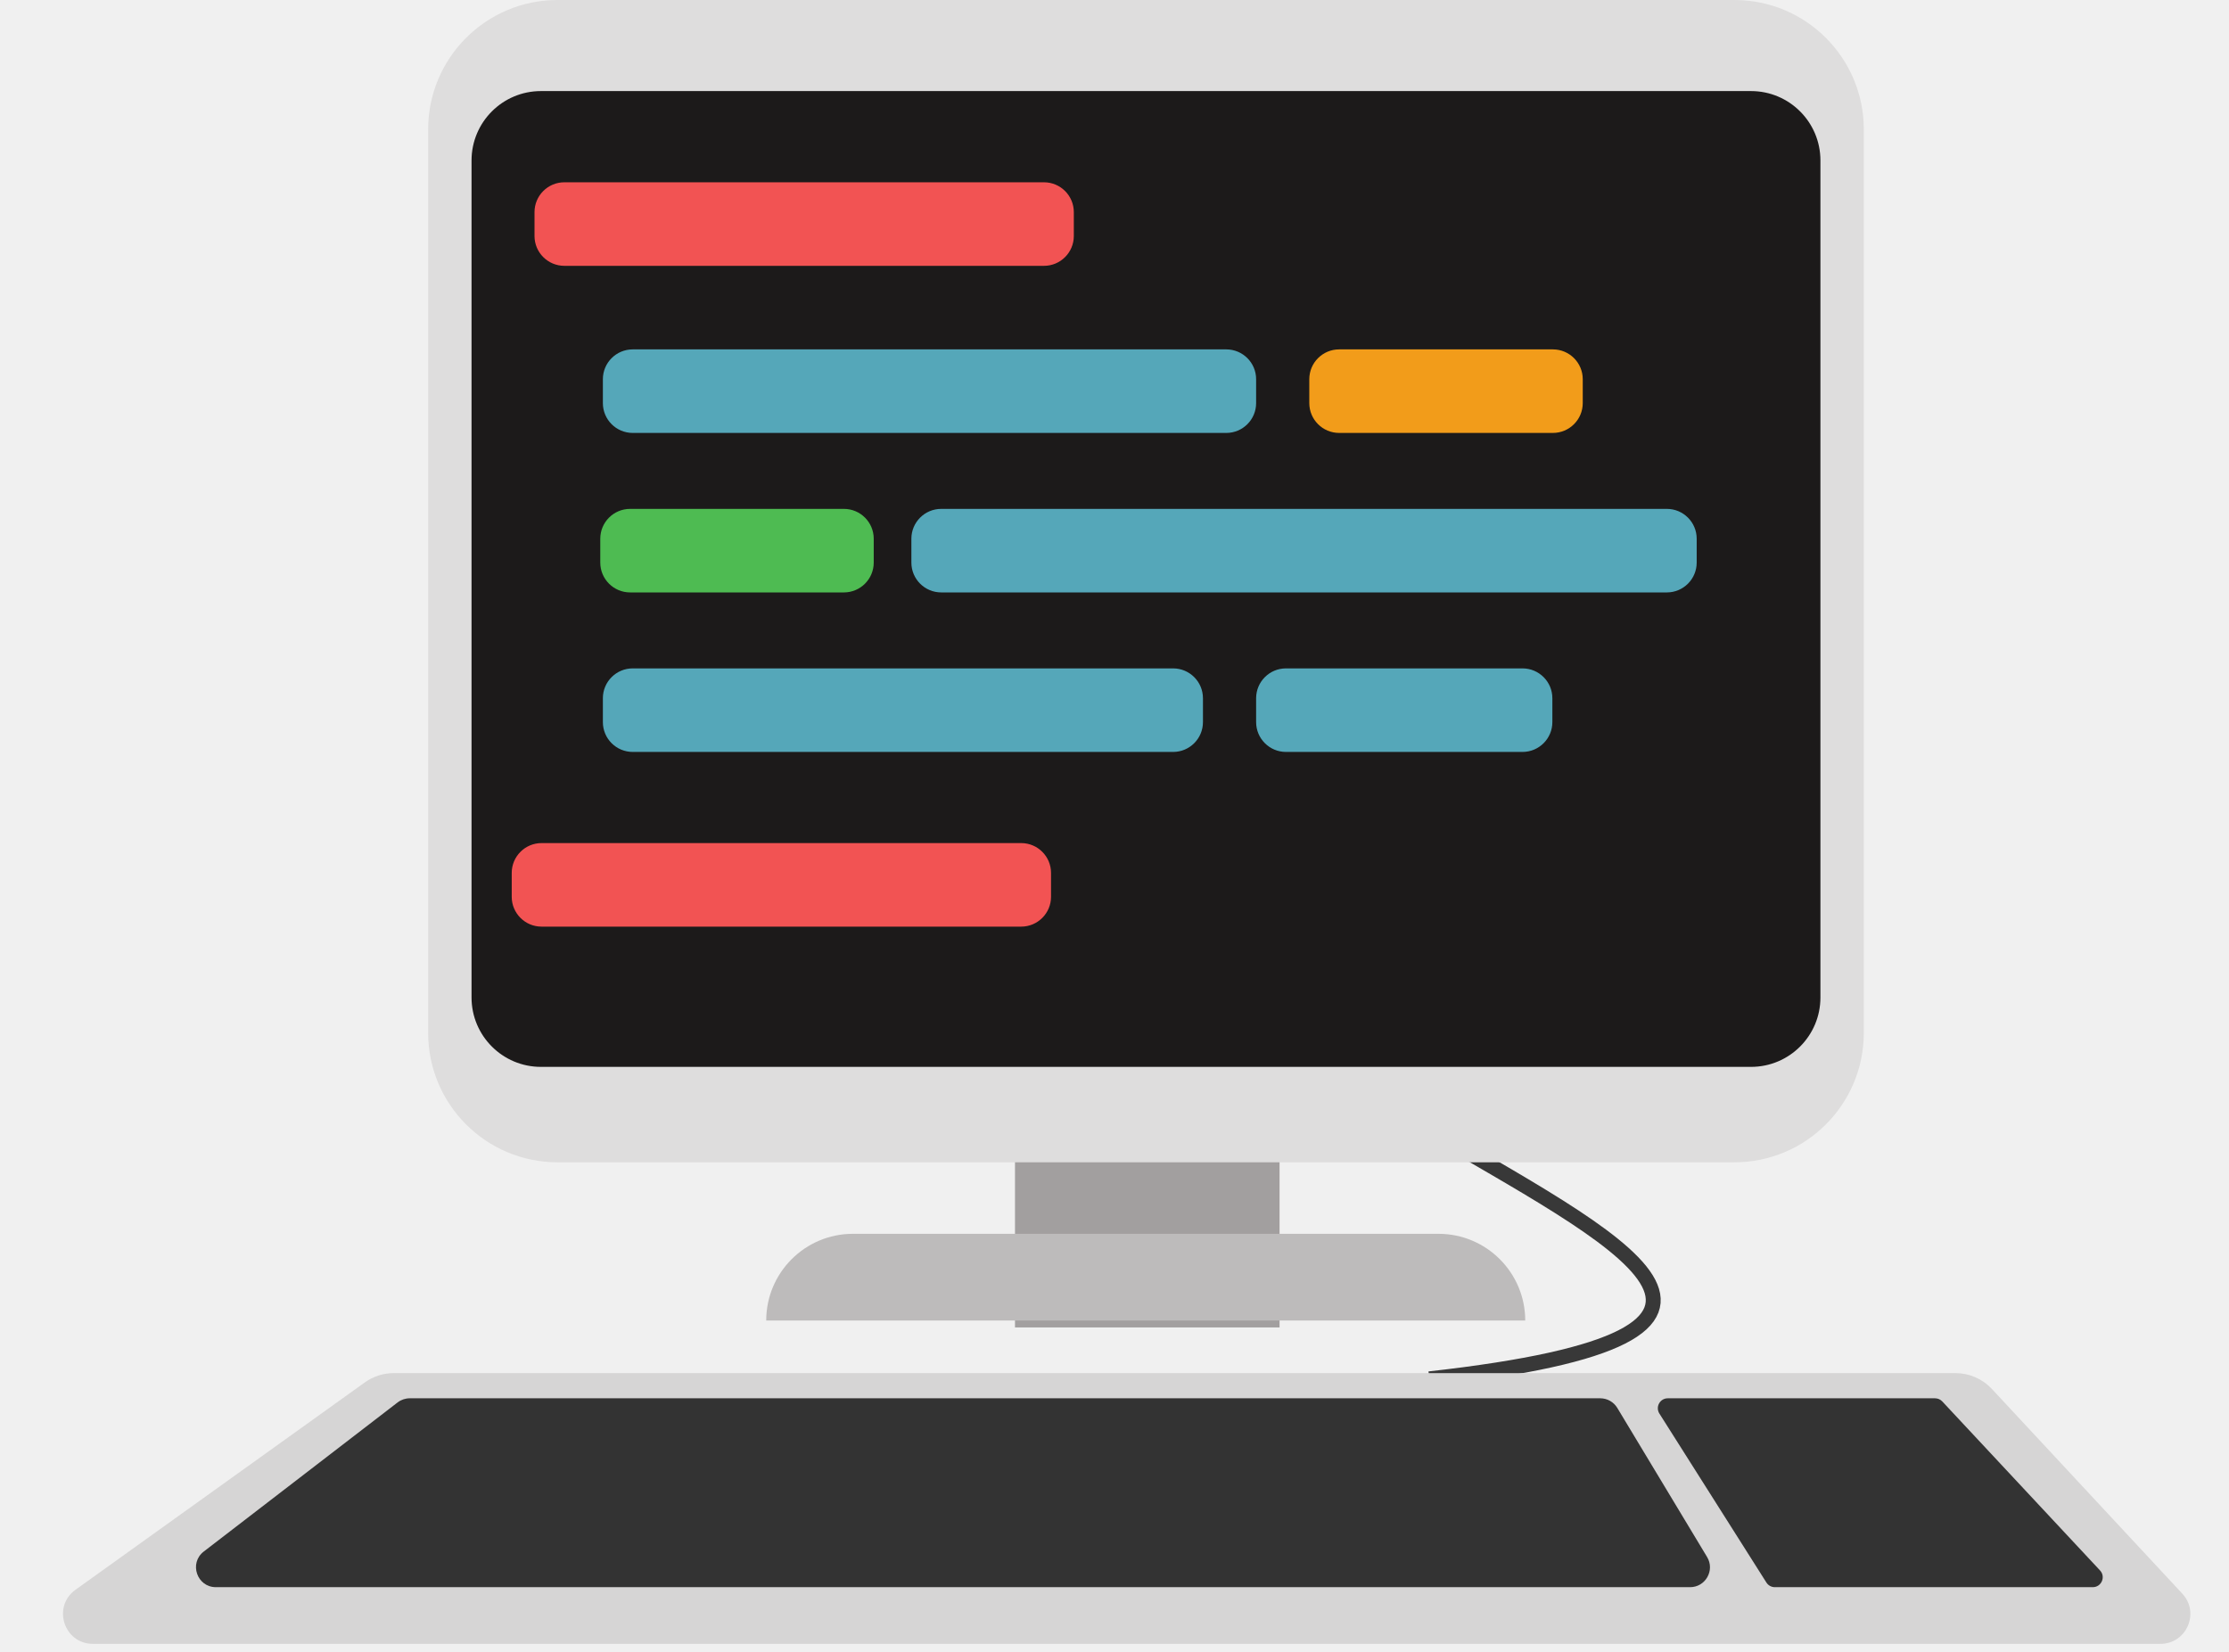
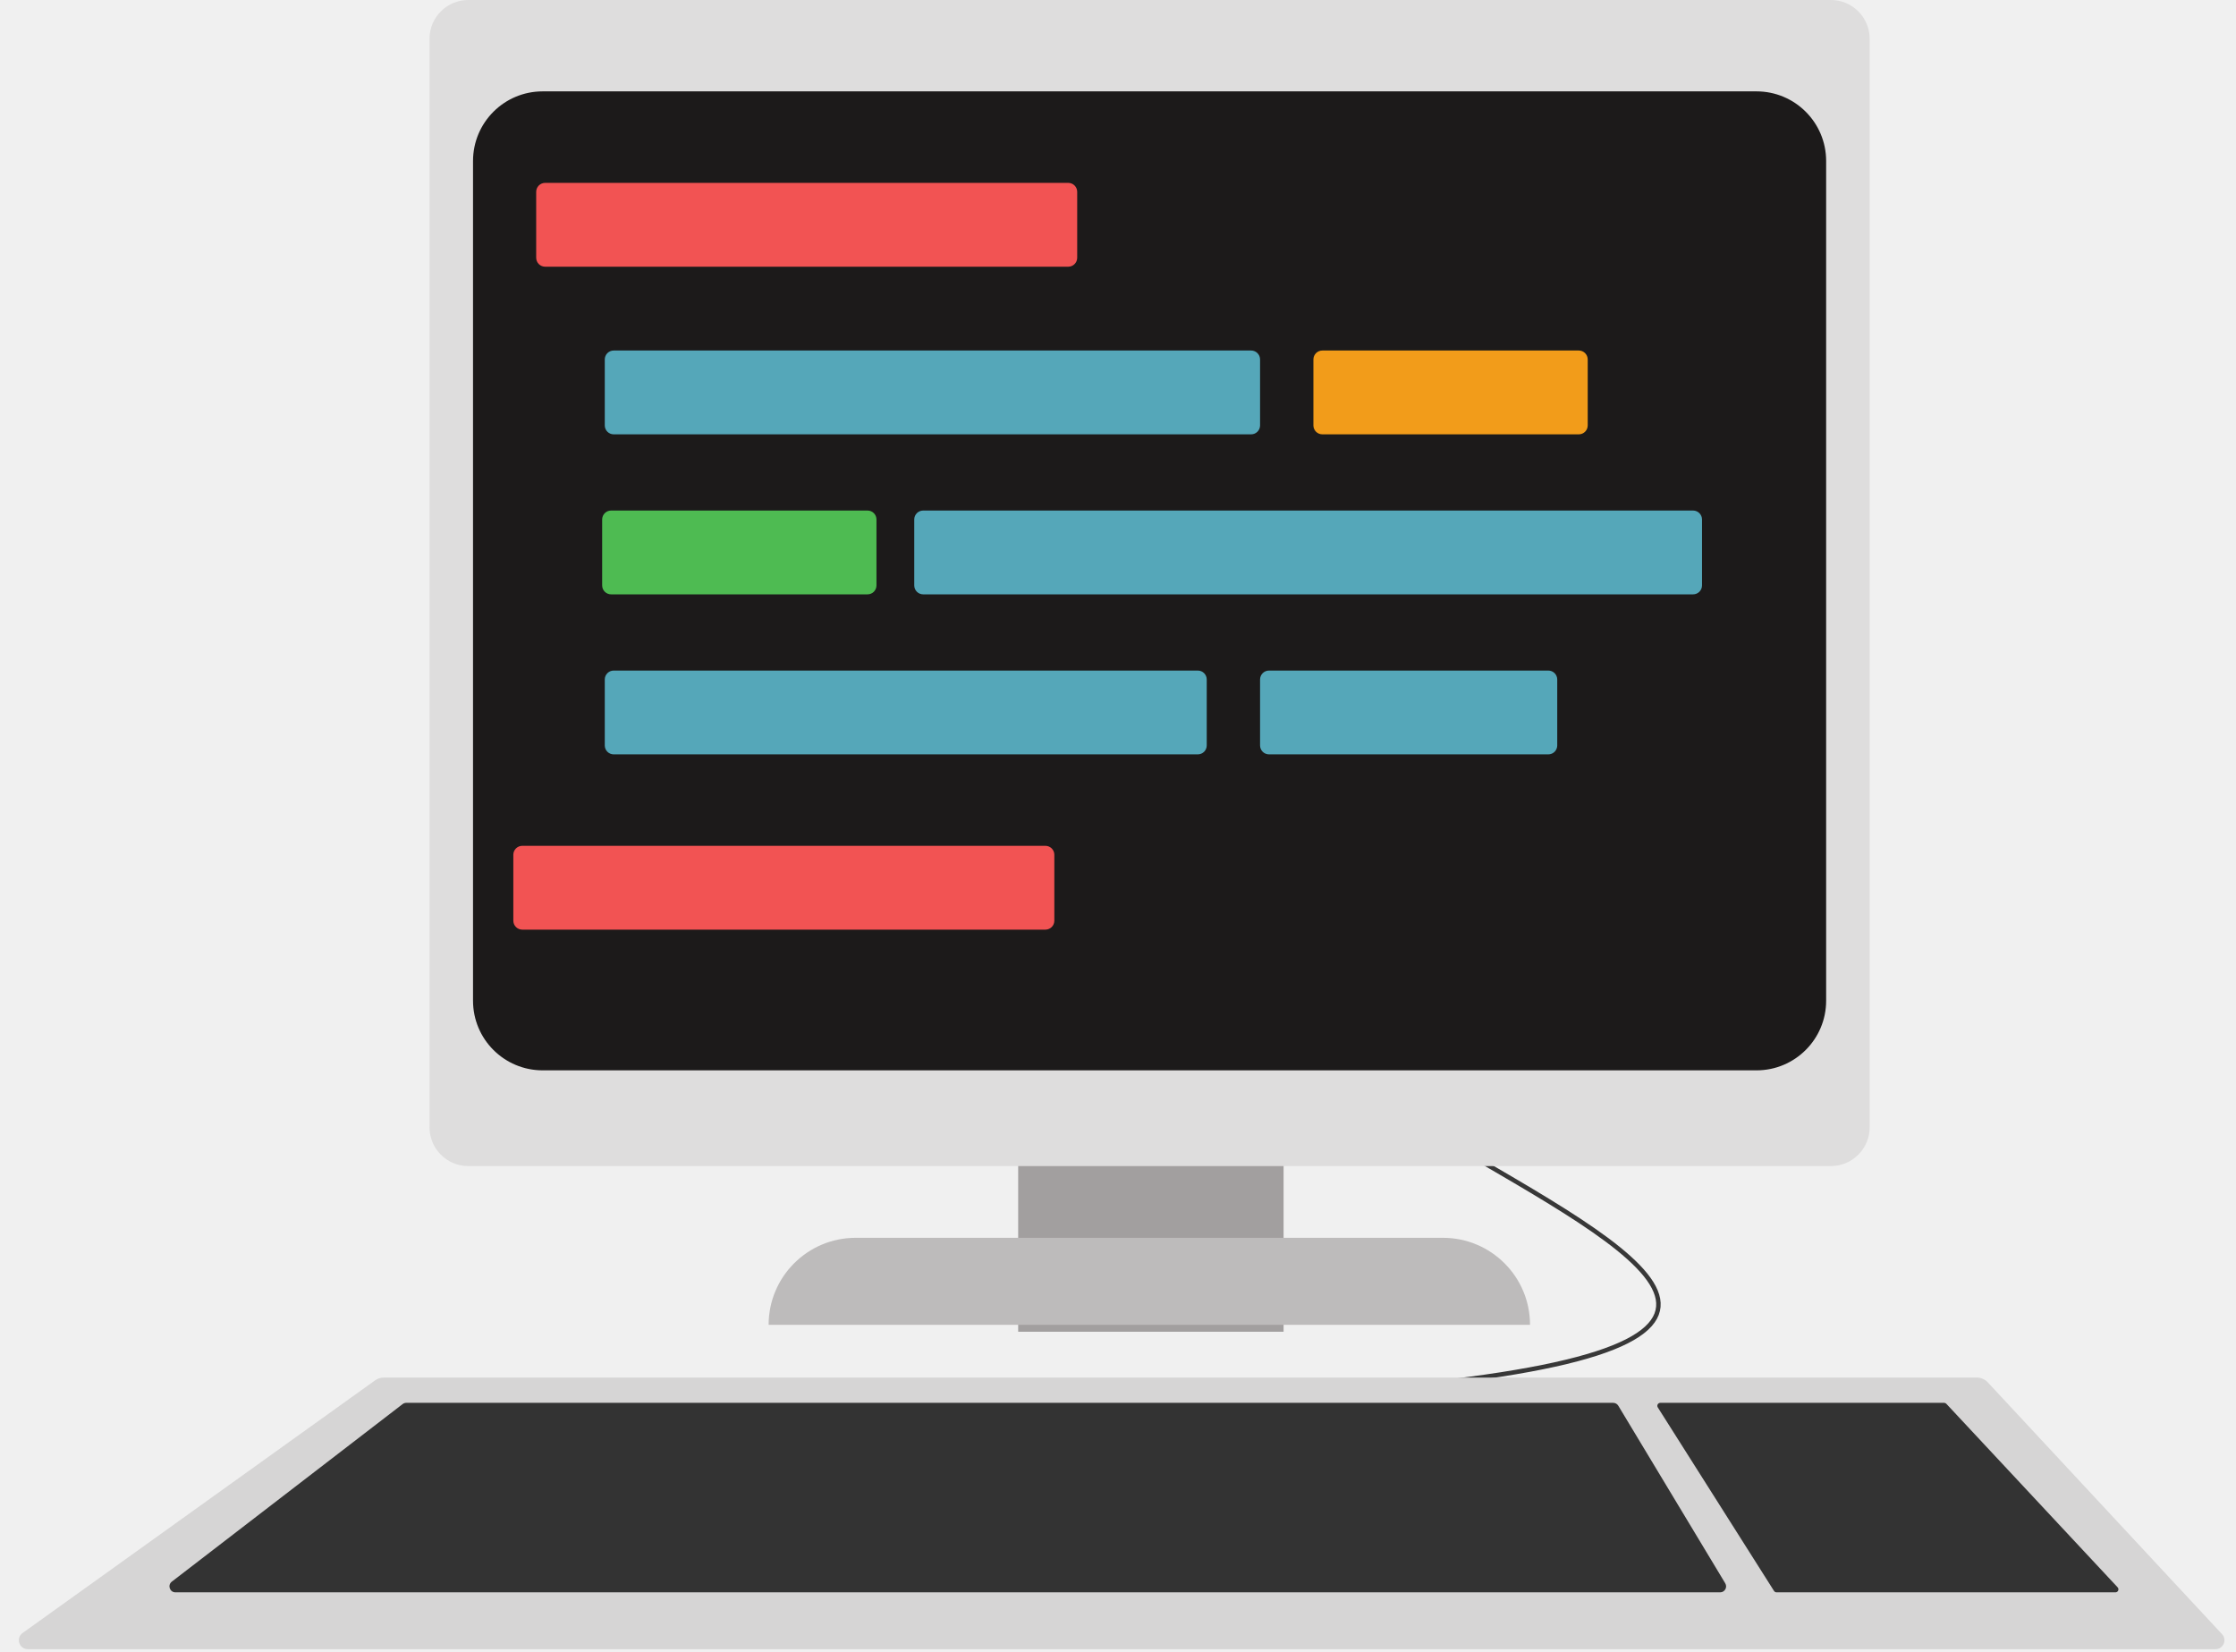
- <svg xmlns="http://www.w3.org/2000/svg" width="224" height="166" viewBox="0 0 224 166" fill="none">
-   <rect x="102" y="109" width="26.588" height="24.408" fill="#A29F9F" />
-   <path d="M143.638 71.503C61.378 101.243 222.734 129.718 143.638 138.576" stroke="#383838" stroke-width="1.5" />
-   <path d="M36.66 138.936C37.509 138.327 38.528 138 39.573 138H196.512C197.9 138 199.227 138.578 200.172 139.594L219.309 160.166C221.094 162.085 219.733 165.209 217.112 165.209H9.336C6.42 165.209 5.218 161.469 7.589 159.771L36.66 138.936Z" fill="#D6D5D5" />
-   <path d="M166.758 142.066C166.336 141.4 166.814 140.531 167.602 140.531H194.458C194.735 140.531 195 140.646 195.189 140.849L211.04 157.832C211.637 158.471 211.183 159.514 210.309 159.514H178.358C178.016 159.514 177.697 159.339 177.513 159.049L166.758 142.066Z" fill="#333333" />
-   <path d="M39.958 140.946C40.308 140.677 40.736 140.531 41.177 140.531H160.815C161.516 140.531 162.166 140.898 162.528 141.499L171.552 156.482C172.355 157.815 171.395 159.514 169.839 159.514H21.7C19.79 159.514 18.966 157.093 20.48 155.929L39.958 140.946Z" fill="#333333" />
-   <path d="M43.028 13C43.028 5.82 48.849 0 56.028 0H174.299C181.479 0 187.299 5.82 187.299 13V103.812C187.299 110.991 181.479 116.812 174.299 116.812H56.028C48.849 116.812 43.028 110.991 43.028 103.812V13Z" fill="#DEDDDD" />
-   <mask id="mask0" mask-type="alpha" maskUnits="userSpaceOnUse" x="43" y="0" width="145" height="117">
-     <path d="M43.028 6.974C43.028 3.122 46.151 0 50.002 0H180.326C184.177 0 187.299 3.122 187.299 6.974V109.838C187.299 113.689 184.177 116.812 180.326 116.812H50.002C46.151 116.812 43.028 113.689 43.028 109.838V6.974Z" fill="white" />
+ <svg xmlns="http://www.w3.org/2000/svg" width="750" height="554" viewBox="0 0 750 554" fill="none">
+   <rect x="341.518" y="364.955" width="89.022" height="81.725" fill="#A29F9F" />
+   <path d="M480.932 239.407C205.508 338.983 745.763 434.322 480.933 463.983" stroke="#383838" stroke-width="1.5" />
+   <path d="M125.813 462.99C126.662 462.381 127.68 462.054 128.725 462.054H663.076C664.465 462.054 665.791 462.631 666.737 463.648L745.309 548.112C747.094 550.031 745.733 553.155 743.112 553.155H9.336C6.42 553.155 5.218 549.416 7.589 547.717L125.813 462.99Z" fill="#D6D5D5" />
+   <path d="M556.057 472.063C555.635 471.398 556.114 470.528 556.902 470.528H652.108C652.385 470.528 652.65 470.643 652.839 470.846L710.294 532.405C710.891 533.045 710.438 534.088 709.563 534.088H595.89C595.547 534.088 595.228 533.912 595.045 533.623L556.057 472.063Z" fill="#333333" />
+   <path d="M135.054 470.943C135.404 470.674 135.833 470.528 136.274 470.528H541.097C541.799 470.528 542.449 470.896 542.811 471.496L578.683 531.056C579.486 532.389 578.526 534.088 576.969 534.088H58.847C56.937 534.088 56.114 531.667 57.627 530.502L135.054 470.943Z" fill="#333333" />
+   <path d="M144.068 13C144.068 5.82 149.888 0 157.068 0H614.119C621.298 0 627.119 5.82 627.119 13V378.111C627.119 385.29 621.298 391.111 614.119 391.111H157.068C149.888 391.111 144.068 385.29 144.068 378.111V13Z" fill="#DEDDDD" />
+   <mask id="mask0" mask-type="alpha" maskUnits="userSpaceOnUse" x="144" y="0" width="484" height="392">
+     <path d="M144.068 23.35C144.068 10.454 154.522 0 167.418 0H603.769C616.665 0 627.119 10.454 627.119 23.35V367.761C627.119 380.657 616.665 391.111 603.769 391.111H167.418C154.522 391.111 144.068 380.657 144.068 367.761V23.35Z" fill="white" />
  </mask>
  <g mask="url(#mask0)">
-     <path d="M47.387 16.127C47.387 12.275 50.509 9.153 54.361 9.153H175.967C179.818 9.153 182.941 12.275 182.941 16.127V100.249C182.941 104.1 179.818 107.223 175.967 107.223H54.361C50.509 107.223 47.387 104.1 47.387 100.249V16.127Z" fill="#1C1A1A" />
-     <rect x="53.715" y="18.32" width="54.197" height="8.397" rx="3" fill="#F25353" />
-     <rect x="126.232" y="67.174" width="29.77" height="8.397" rx="3" fill="#55A7B9" />
-     <rect x="60.585" y="67.174" width="60.304" height="8.397" rx="3" fill="#55A7B9" />
-     <rect x="87.804" y="59.541" width="27.48" height="8.397" rx="3" transform="rotate(-180 87.8041 59.5405)" fill="#4EBB52" />
-     <rect x="170.506" y="59.541" width="78.918" height="8.397" rx="3" transform="rotate(-180 170.506 59.5405)" fill="#55A7B9" />
-     <rect x="51.425" y="84.731" width="54.197" height="8.397" rx="3" fill="#F25353" />
-     <rect x="60.585" y="35.114" width="65.647" height="8.397" rx="3" fill="#55A7B9" />
-     <path d="M131.576 38.114C131.576 36.457 132.919 35.114 134.576 35.114H156.056C157.713 35.114 159.056 36.457 159.056 38.114V40.51C159.056 42.167 157.713 43.51 156.056 43.51H134.576C132.919 43.51 131.576 42.167 131.576 40.51V38.114Z" fill="#F29C1A" />
+     <path d="M158.662 53.997C158.662 41.101 169.116 30.647 182.012 30.647H589.175C602.071 30.647 612.525 41.101 612.525 53.997V335.655C612.525 348.551 602.071 359.005 589.175 359.005H182.012C169.116 359.005 158.662 348.551 158.662 335.655V53.997Z" fill="#1C1A1A" />
+     <rect x="179.85" y="61.34" width="181.464" height="28.114" rx="3" fill="#F25353" />
+     <rect x="422.652" y="224.913" width="99.677" height="28.114" rx="3" fill="#55A7B9" />
+     <rect x="202.852" y="224.913" width="201.91" height="28.114" rx="3" fill="#55A7B9" />
+     <rect x="293.987" y="199.354" width="92.01" height="28.114" rx="3" transform="rotate(-180 293.987 199.354)" fill="#4EBB52" />
+     <rect x="570.891" y="199.354" width="264.233" height="28.114" rx="3" transform="rotate(-180 570.891 199.354)" fill="#55A7B9" />
+     <rect x="172.182" y="283.697" width="181.464" height="28.114" rx="3" fill="#F25353" />
+     <rect x="202.852" y="117.568" width="219.801" height="28.114" rx="3" fill="#55A7B9" />
+     <path d="M440.543 120.568C440.543 118.911 441.886 117.568 443.543 117.568H529.553C531.21 117.568 532.553 118.911 532.553 120.568V142.682C532.553 144.339 531.209 145.682 529.553 145.682H443.543C441.886 145.682 440.543 144.339 440.543 142.682V120.568Z" fill="#F29C1A" />
  </g>
-   <path d="M77 132.717H153.276C153.276 127.903 149.373 124 144.559 124H115.138H85.717C80.903 124 77 127.903 77 132.717Z" fill="#BDBBBB" />
+   <path d="M257.812 444.366H513.202V444.366C513.202 428.246 500.134 415.178 484.015 415.178H385.507H287C270.88 415.178 257.812 428.246 257.812 444.366V444.366Z" fill="#BDBBBB" />
</svg>
